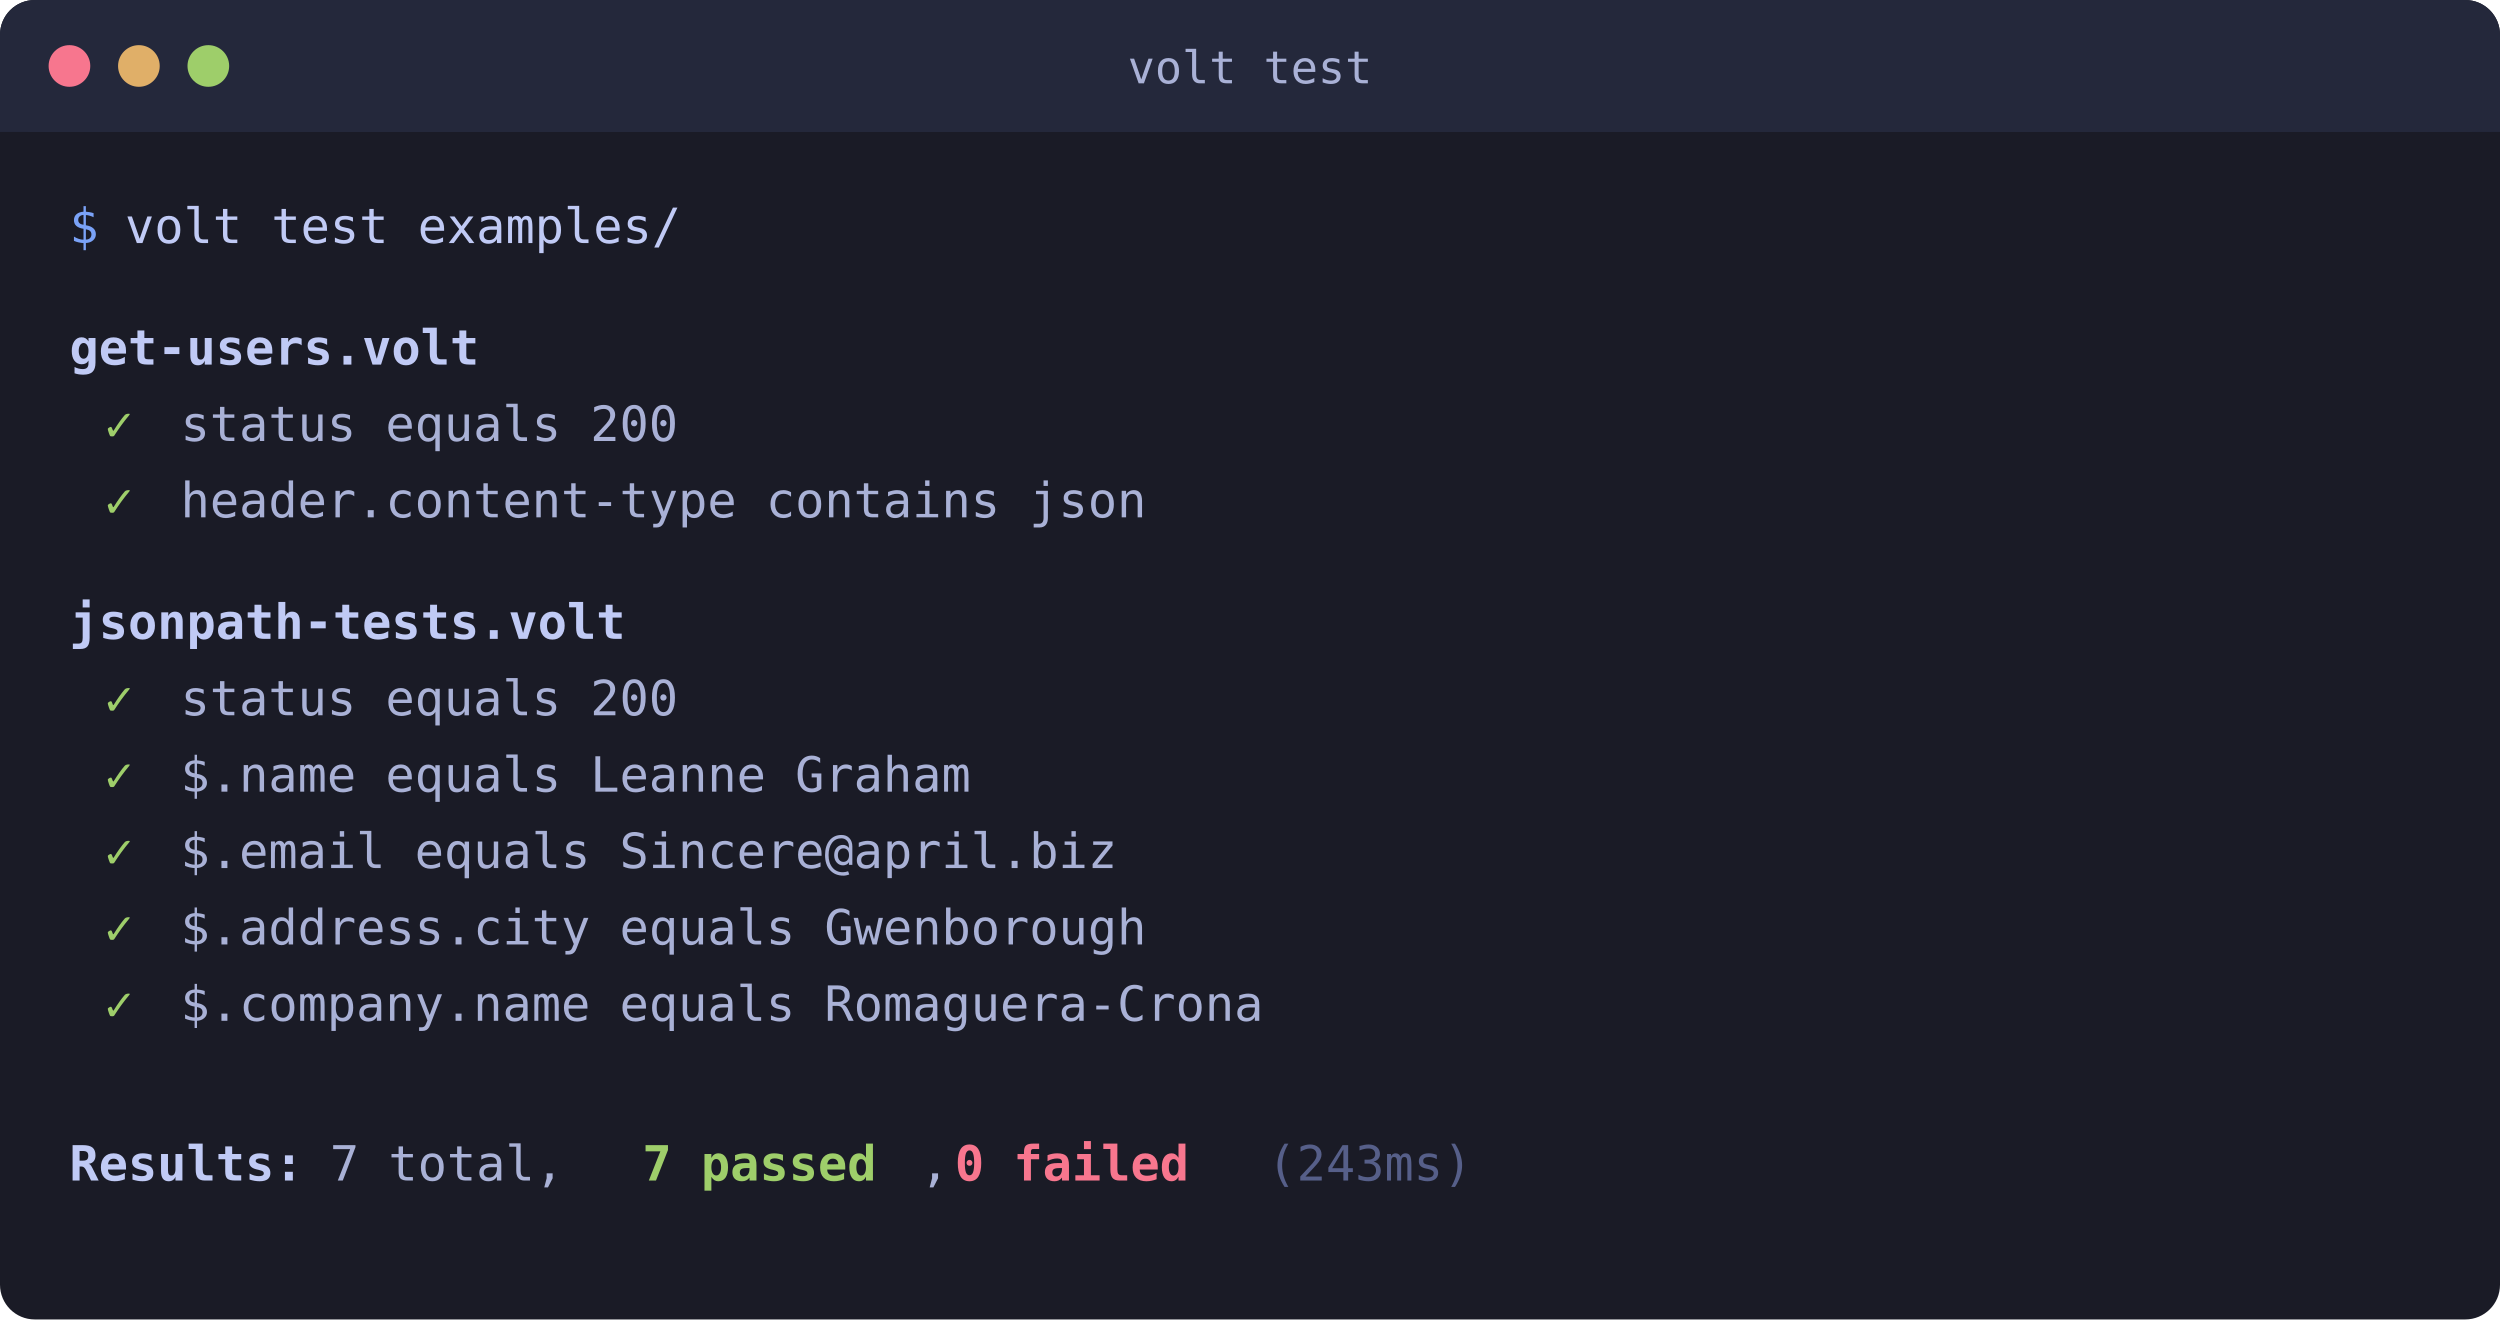
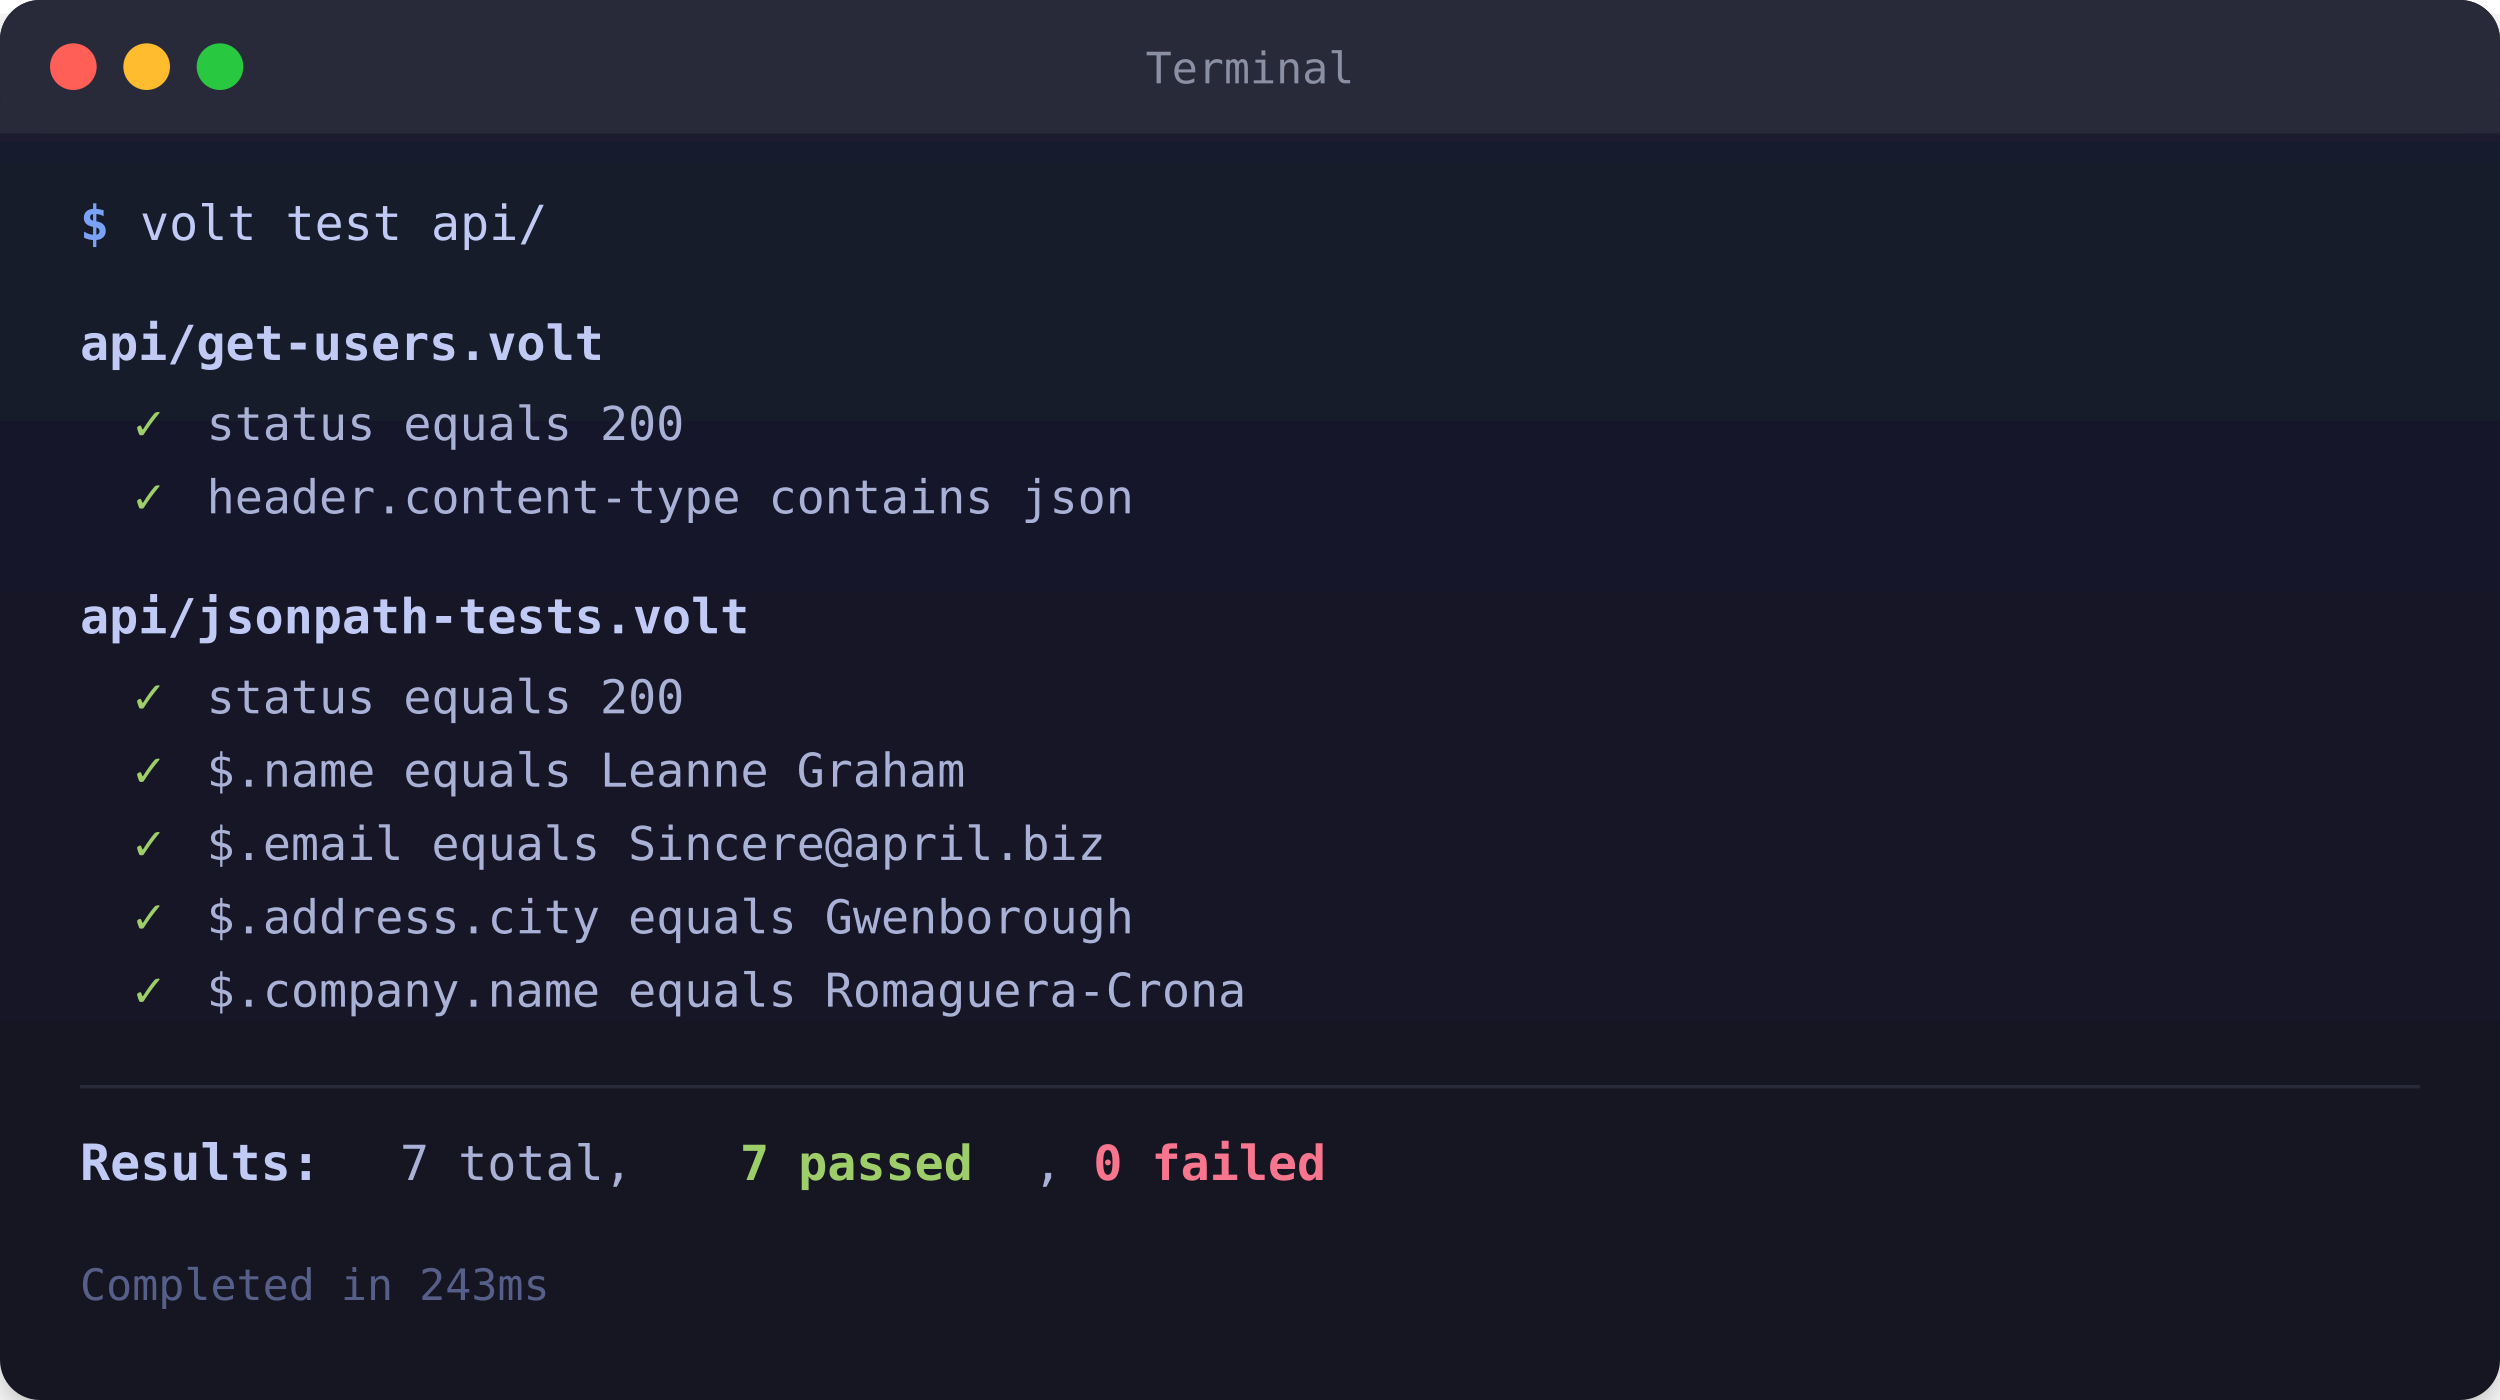
- <svg xmlns="http://www.w3.org/2000/svg" width="720" height="380" viewBox="0 0 720 380">
+ <svg xmlns="http://www.w3.org/2000/svg" width="750" height="420" viewBox="0 0 750 420">
  <defs>
-     <style>
-       .bg { fill: #1a1b26; }
-       .titlebar { fill: #24283b; }
-       .dot-red { fill: #f7768e; }
-       .dot-yellow { fill: #e0af68; }
-       .dot-green { fill: #9ece6a; }
-       .title { fill: #a9b1d6; font-family: 'SF Mono', 'Cascadia Code', 'Fira Code', 'Consolas', monospace; font-size: 13px; }
-       .prompt { fill: #7aa2f7; font-family: 'SF Mono', 'Cascadia Code', 'Fira Code', 'Consolas', monospace; font-size: 14px; }
-       .cmd { fill: #c0caf5; font-family: 'SF Mono', 'Cascadia Code', 'Fira Code', 'Consolas', monospace; font-size: 14px; }
-       .file { fill: #c0caf5; font-family: 'SF Mono', 'Cascadia Code', 'Fira Code', 'Consolas', monospace; font-size: 14px; font-weight: bold; }
-       .pass { fill: #9ece6a; font-family: 'SF Mono', 'Cascadia Code', 'Fira Code', 'Consolas', monospace; font-size: 14px; }
-       .assert { fill: #a9b1d6; font-family: 'SF Mono', 'Cascadia Code', 'Fira Code', 'Consolas', monospace; font-size: 14px; }
-       .summary { fill: #c0caf5; font-family: 'SF Mono', 'Cascadia Code', 'Fira Code', 'Consolas', monospace; font-size: 14px; font-weight: bold; }
-       .meta { fill: #565f89; font-family: 'SF Mono', 'Cascadia Code', 'Fira Code', 'Consolas', monospace; font-size: 14px; }
-       .green { fill: #9ece6a; font-family: 'SF Mono', 'Cascadia Code', 'Fira Code', 'Consolas', monospace; font-size: 14px; font-weight: bold; }
-       .red { fill: #f7768e; font-family: 'SF Mono', 'Cascadia Code', 'Fira Code', 'Consolas', monospace; font-size: 14px; font-weight: bold; }
-     </style>
+     <linearGradient id="bgGrad" x1="0" y1="0" x2="0" y2="1">
+       <stop offset="0%" stop-color="#1a1b2e" />
+       <stop offset="100%" stop-color="#151621" />
+     </linearGradient>
+     <filter id="shadow">
+       <feDropShadow dx="0" dy="4" stdDeviation="8" flood-color="#000" flood-opacity="0.4" />
+     </filter>
  </defs>
-   <rect class="bg" width="720" height="380" rx="10" />
-   <rect class="titlebar" width="720" height="38" rx="10" />
-   <rect class="titlebar" y="28" width="720" height="10" />
-   <circle class="dot-red" cx="20" cy="19" r="6" />
-   <circle class="dot-yellow" cx="40" cy="19" r="6" />
-   <circle class="dot-green" cx="60" cy="19" r="6" />
-   <text class="title" x="360" y="24" text-anchor="middle">volt test</text>
-   <text class="prompt" x="20" y="70">$</text>
-   <text class="cmd" x="36" y="70"> volt test examples/</text>
-   <text class="file" x="20" y="105">get-users.volt</text>
-   <text class="pass" x="30" y="127">  ✓</text>
-   <text class="assert" x="52" y="127"> status equals 200</text>
-   <text class="pass" x="30" y="149">  ✓</text>
-   <text class="assert" x="52" y="149"> header.content-type contains json</text>
-   <text class="file" x="20" y="184">jsonpath-tests.volt</text>
-   <text class="pass" x="30" y="206">  ✓</text>
-   <text class="assert" x="52" y="206"> status equals 200</text>
-   <text class="pass" x="30" y="228">  ✓</text>
-   <text class="assert" x="52" y="228"> $.name equals Leanne Graham</text>
-   <text class="pass" x="30" y="250">  ✓</text>
-   <text class="assert" x="52" y="250"> $.email equals Sincere@april.biz</text>
-   <text class="pass" x="30" y="272">  ✓</text>
-   <text class="assert" x="52" y="272"> $.address.city equals Gwenborough</text>
-   <text class="pass" x="30" y="294">  ✓</text>
-   <text class="assert" x="52" y="294"> $.company.name equals Romaguera-Crona</text>
-   <text class="summary" x="20" y="340">Results:</text>
-   <text class="assert" x="95" y="340"> 7 total,</text>
-   <text class="green" x="185" y="340"> 7 passed</text>
-   <text class="assert" x="265" y="340">,</text>
-   <text class="red" x="275" y="340"> 0 failed</text>
-   <text class="meta" x="365" y="340"> (243ms)</text>
+   <rect width="750" height="420" rx="12" fill="url(#bgGrad)" filter="url(#shadow)" />
+   <rect width="750" height="40" rx="12" fill="#282a3a" />
+   <rect y="30" width="750" height="10" fill="#282a3a" />
+   <circle cx="22" cy="20" r="7" fill="#ff5f57" />
+   <circle cx="44" cy="20" r="7" fill="#febc2e" />
+   <circle cx="66" cy="20" r="7" fill="#28c840" />
+   <text x="375" y="25" text-anchor="middle" fill="#8b8fa3" font-family="'SF Mono',Consolas,monospace" font-size="13">Terminal</text>
+   <text x="24" y="72" fill="#7aa2f7" font-family="'SF Mono',Consolas,monospace" font-size="14.5" font-weight="bold">$</text>
+   <text x="42" y="72" fill="#c0caf5" font-family="'SF Mono',Consolas,monospace" font-size="14.5"> volt test api/</text>
+   <text x="24" y="108" fill="#c0caf5" font-family="'SF Mono',Consolas,monospace" font-size="14.5" font-weight="bold">api/get-users.volt</text>
+   <text x="40" y="132" fill="#9ece6a" font-family="'SF Mono',Consolas,monospace" font-size="15" font-weight="bold">✓</text>
+   <text x="62" y="132" fill="#a9b1d6" font-family="'SF Mono',Consolas,monospace" font-size="14">status equals 200</text>
+   <text x="40" y="154" fill="#9ece6a" font-family="'SF Mono',Consolas,monospace" font-size="15" font-weight="bold">✓</text>
+   <text x="62" y="154" fill="#a9b1d6" font-family="'SF Mono',Consolas,monospace" font-size="14">header.content-type contains json</text>
+   <text x="24" y="190" fill="#c0caf5" font-family="'SF Mono',Consolas,monospace" font-size="14.5" font-weight="bold">api/jsonpath-tests.volt</text>
+   <text x="40" y="214" fill="#9ece6a" font-family="'SF Mono',Consolas,monospace" font-size="15" font-weight="bold">✓</text>
+   <text x="62" y="214" fill="#a9b1d6" font-family="'SF Mono',Consolas,monospace" font-size="14">status equals 200</text>
+   <text x="40" y="236" fill="#9ece6a" font-family="'SF Mono',Consolas,monospace" font-size="15" font-weight="bold">✓</text>
+   <text x="62" y="236" fill="#a9b1d6" font-family="'SF Mono',Consolas,monospace" font-size="14">$.name equals Leanne Graham</text>
+   <text x="40" y="258" fill="#9ece6a" font-family="'SF Mono',Consolas,monospace" font-size="15" font-weight="bold">✓</text>
+   <text x="62" y="258" fill="#a9b1d6" font-family="'SF Mono',Consolas,monospace" font-size="14">$.email equals Sincere@april.biz</text>
+   <text x="40" y="280" fill="#9ece6a" font-family="'SF Mono',Consolas,monospace" font-size="15" font-weight="bold">✓</text>
+   <text x="62" y="280" fill="#a9b1d6" font-family="'SF Mono',Consolas,monospace" font-size="14">$.address.city equals Gwenborough</text>
+   <text x="40" y="302" fill="#9ece6a" font-family="'SF Mono',Consolas,monospace" font-size="15" font-weight="bold">✓</text>
+   <text x="62" y="302" fill="#a9b1d6" font-family="'SF Mono',Consolas,monospace" font-size="14">$.company.name equals Romaguera-Crona</text>
+   <line x1="24" y1="326" x2="726" y2="326" stroke="#282a3a" stroke-width="1" />
+   <text x="24" y="354" fill="#c0caf5" font-family="'SF Mono',Consolas,monospace" font-size="15" font-weight="bold">Results:</text>
+   <text x="120" y="354" fill="#a9b1d6" font-family="'SF Mono',Consolas,monospace" font-size="14.5"> 7 total, </text>
+   <text x="222" y="354" fill="#9ece6a" font-family="'SF Mono',Consolas,monospace" font-size="14.5" font-weight="bold">7 passed</text>
+   <text x="310" y="354" fill="#a9b1d6" font-family="'SF Mono',Consolas,monospace" font-size="14.5">, </text>
+   <text x="328" y="354" fill="#f7768e" font-family="'SF Mono',Consolas,monospace" font-size="14.5" font-weight="bold">0 failed</text>
+   <text x="24" y="390" fill="#565f89" font-family="'SF Mono',Consolas,monospace" font-size="13">Completed in 243ms</text>
</svg>
